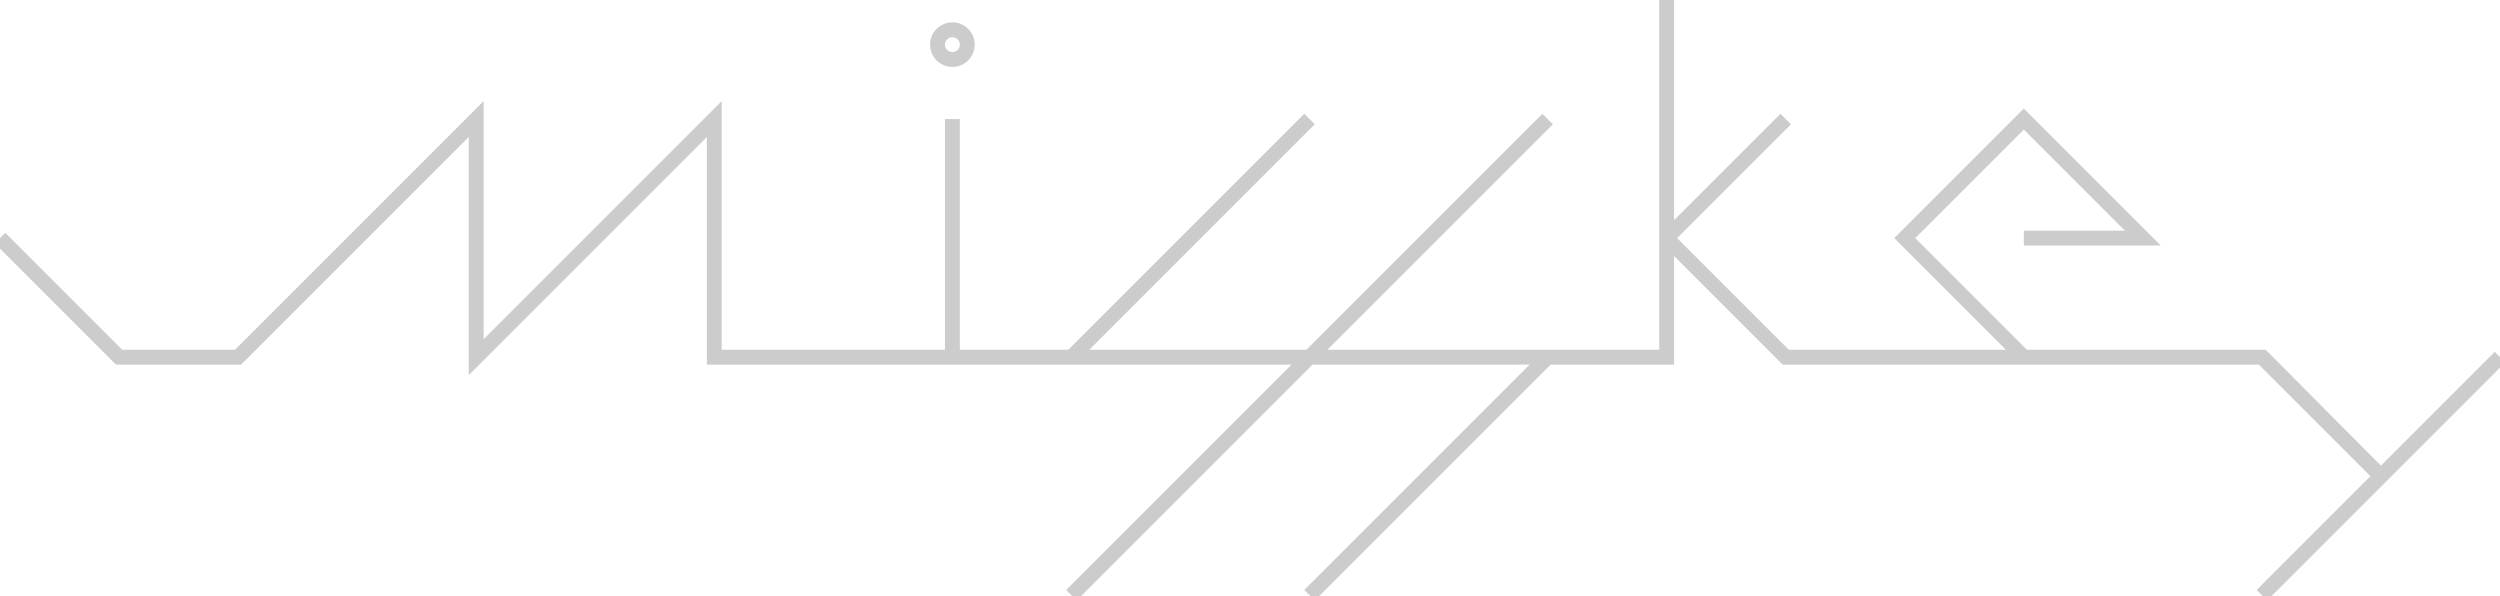
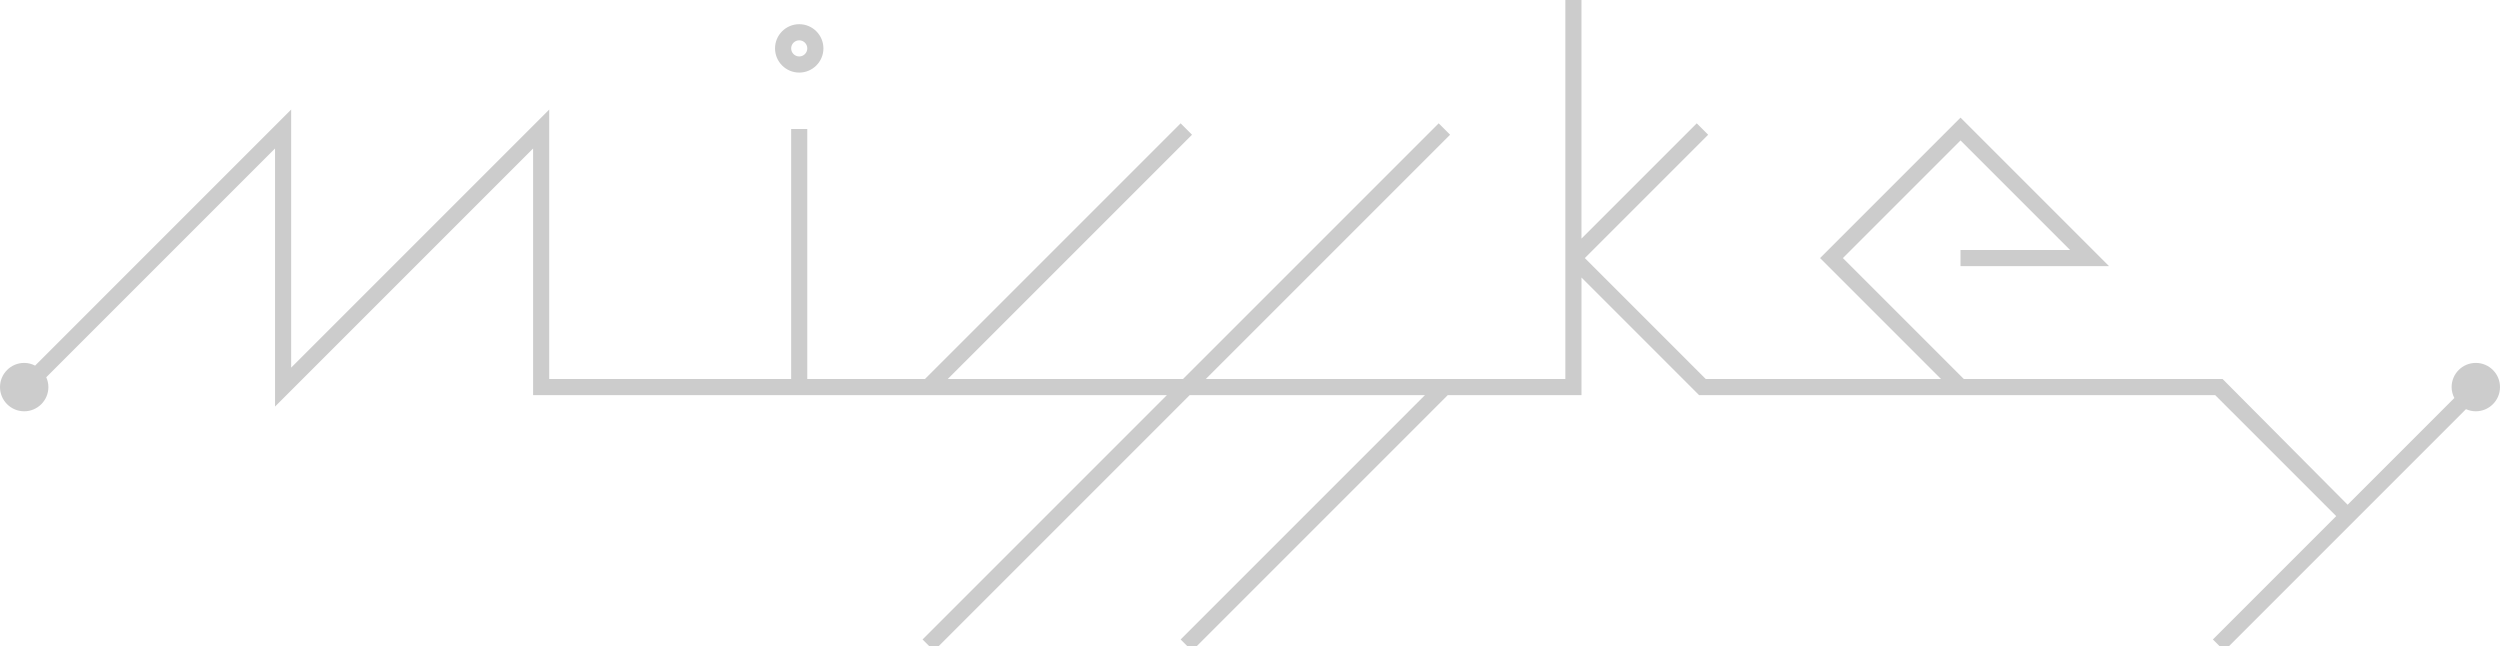
- <svg xmlns="http://www.w3.org/2000/svg" version="1.1" id="レイヤー_1" opacity="0.2" x="0px" y="0px" width="336px" height="80px" viewBox="0 0 336 80" enable-background="new 0 0 336 80" xml:space="preserve">
+ <svg xmlns="http://www.w3.org/2000/svg" version="1.1" id="レイヤー_1" opacity="0.2" x="0px" y="0px" width="310px" height="80px" viewBox="0 0 310 80" enable-background="new 0 0 310 80" xml:space="preserve">
  <g>
-     <polygon points="173.586,49 143.293,79.293 144.707,80.707 176.414,49 205.586,49 175.293,79.293 176.707,80.707 208.414,49    225,49 225,34.414 239.586,49 303.586,49 318.586,64 303.293,79.293 304.707,80.707 336.707,48.707 335.293,47.293 320,62.586    304.5,47 272.414,47 257.414,32 272,17.414 285.586,31 272,31 272,33 290.414,33 272,14.586 254.586,32 269.586,47 240.414,47    225.414,32 240.707,16.707 239.293,15.293 225,29.586 225,0 223,0 223,47 178.414,47 208.707,16.707 207.293,15.293 175.586,47    146.414,47 176.707,16.707 175.293,15.293 143.586,47 129,47 129,16 127,16 127,47 97,47 97,13.586 65,45.586 65,13.586 31.586,47    16.414,47 0.707,31.293 -0.707,32.707 15.586,49 32.414,49 63,18.414 63,50.414 95,18.414 95,49  " />
-     <path d="M128,9c1.654,0,3-1.346,3-3s-1.346-3-3-3s-3,1.346-3,3S126.346,9,128,9z M128,5c0.551,0,1,0.449,1,1s-0.449,1-1,1   s-1-0.449-1-1S127.449,5,128,5z" />
+     <path d="M99.104,9c1.654,0,3-1.346,3-3s-1.346-3-3-3s-3,1.346-3,3S97.449,9,99.104,9z M99.104,5c0.551,0,1,0.449,1,1s-0.449,1-1,1   s-1-0.449-1-1S98.552,5,99.104,5z" />
+     <path d="M307,45c-1.654,0-3,1.346-3,3c0,0.489,0.129,0.944,0.337,1.353l-13.233,13.233L275.604,47h-32.086l-15-15l14.586-14.586   L256.689,31h-13.586v2h18.414l-18.414-18.414L225.689,32l15,15h-29.172l-15-15l15.293-15.293l-1.414-1.414l-14.293,14.293V0h-2v47   h-44.586l30.293-30.293l-1.414-1.414L146.689,47h-29.172l30.293-30.293l-1.414-1.414L114.689,47h-14.586V16h-2v31h-30V13.586   l-32,32v-32L4.353,45.337C3.944,45.129,3.489,45,3,45c-1.654,0-3,1.346-3,3s1.346,3,3,3s3-1.346,3-3   c0-0.435-0.097-0.845-0.264-1.218l28.368-28.368v32l32-32V49h78.586l-30.293,30.293l1.414,1.414L147.518,49h29.172l-30.293,30.293   l1.414,1.414L179.518,49h16.586V34.414L210.689,49h64l15,15l-15.293,15.293l1.414,1.414l29.971-29.971   C306.155,50.902,306.565,51,307,51c1.654,0,3-1.346,3-3S308.654,45,307,45z" />
  </g>
  <g>
</g>
  <g>
</g>
  <g>
</g>
  <g>
</g>
  <g>
</g>
  <g>
</g>
</svg>
